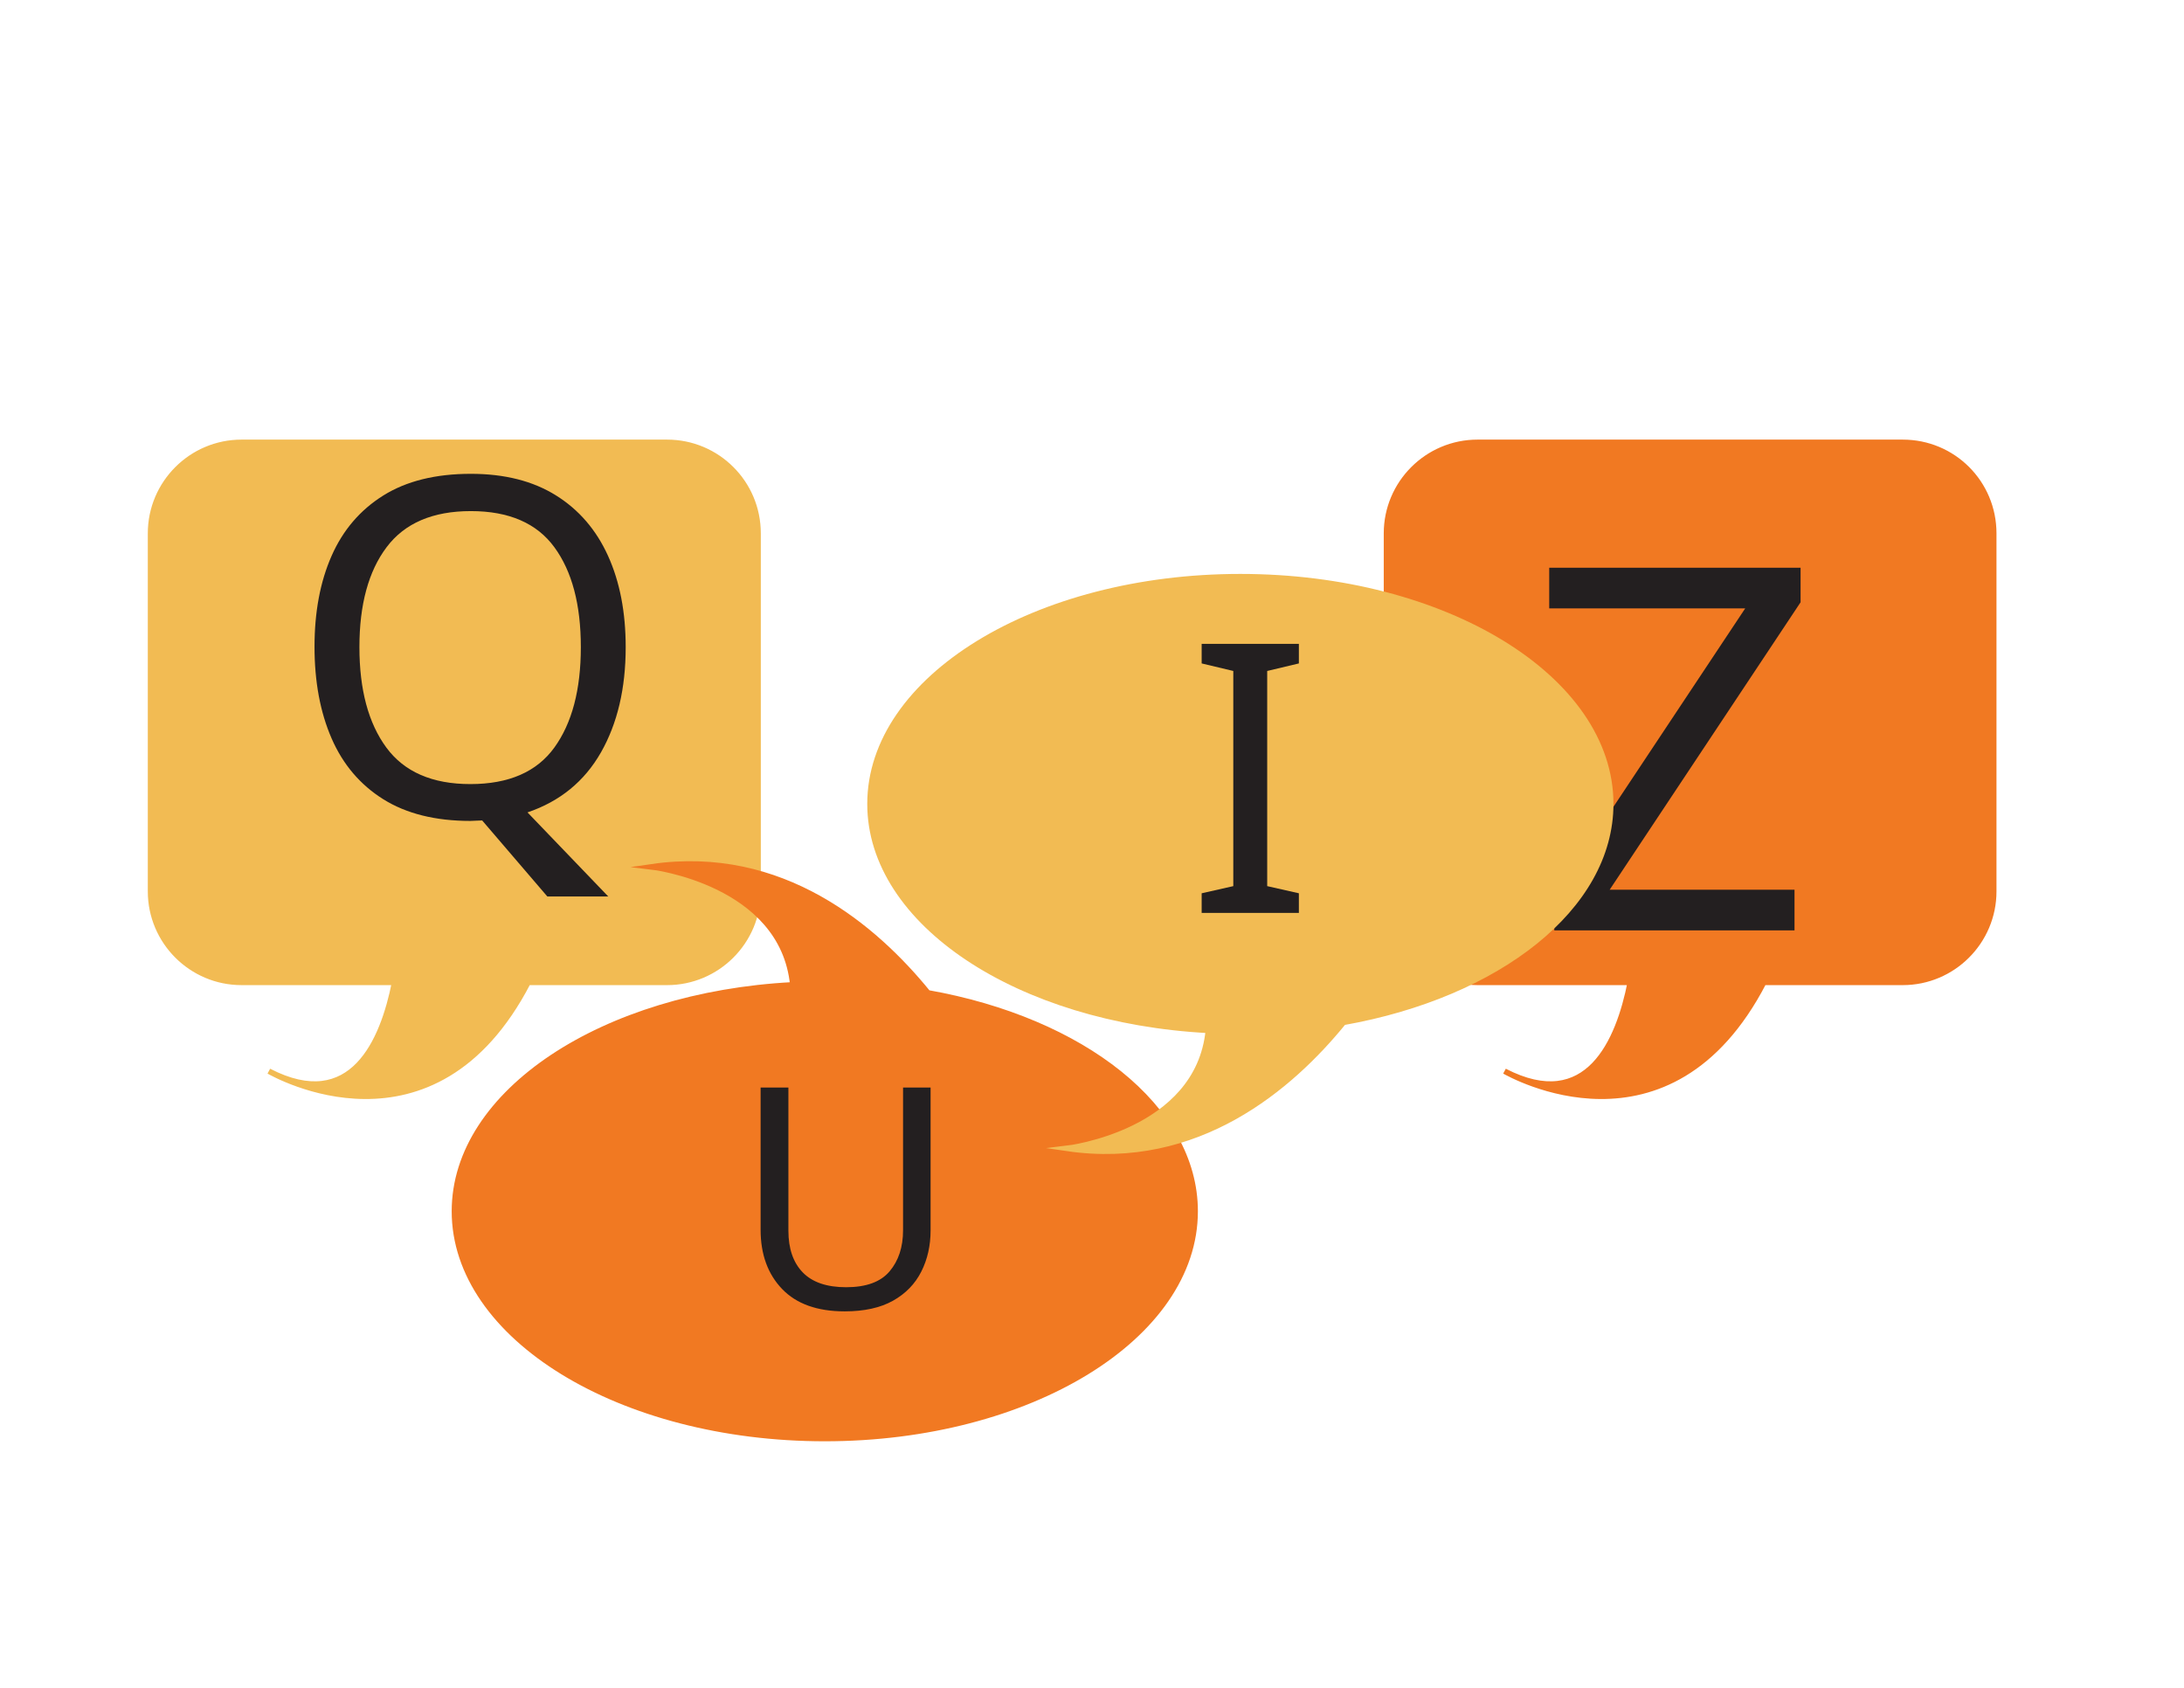
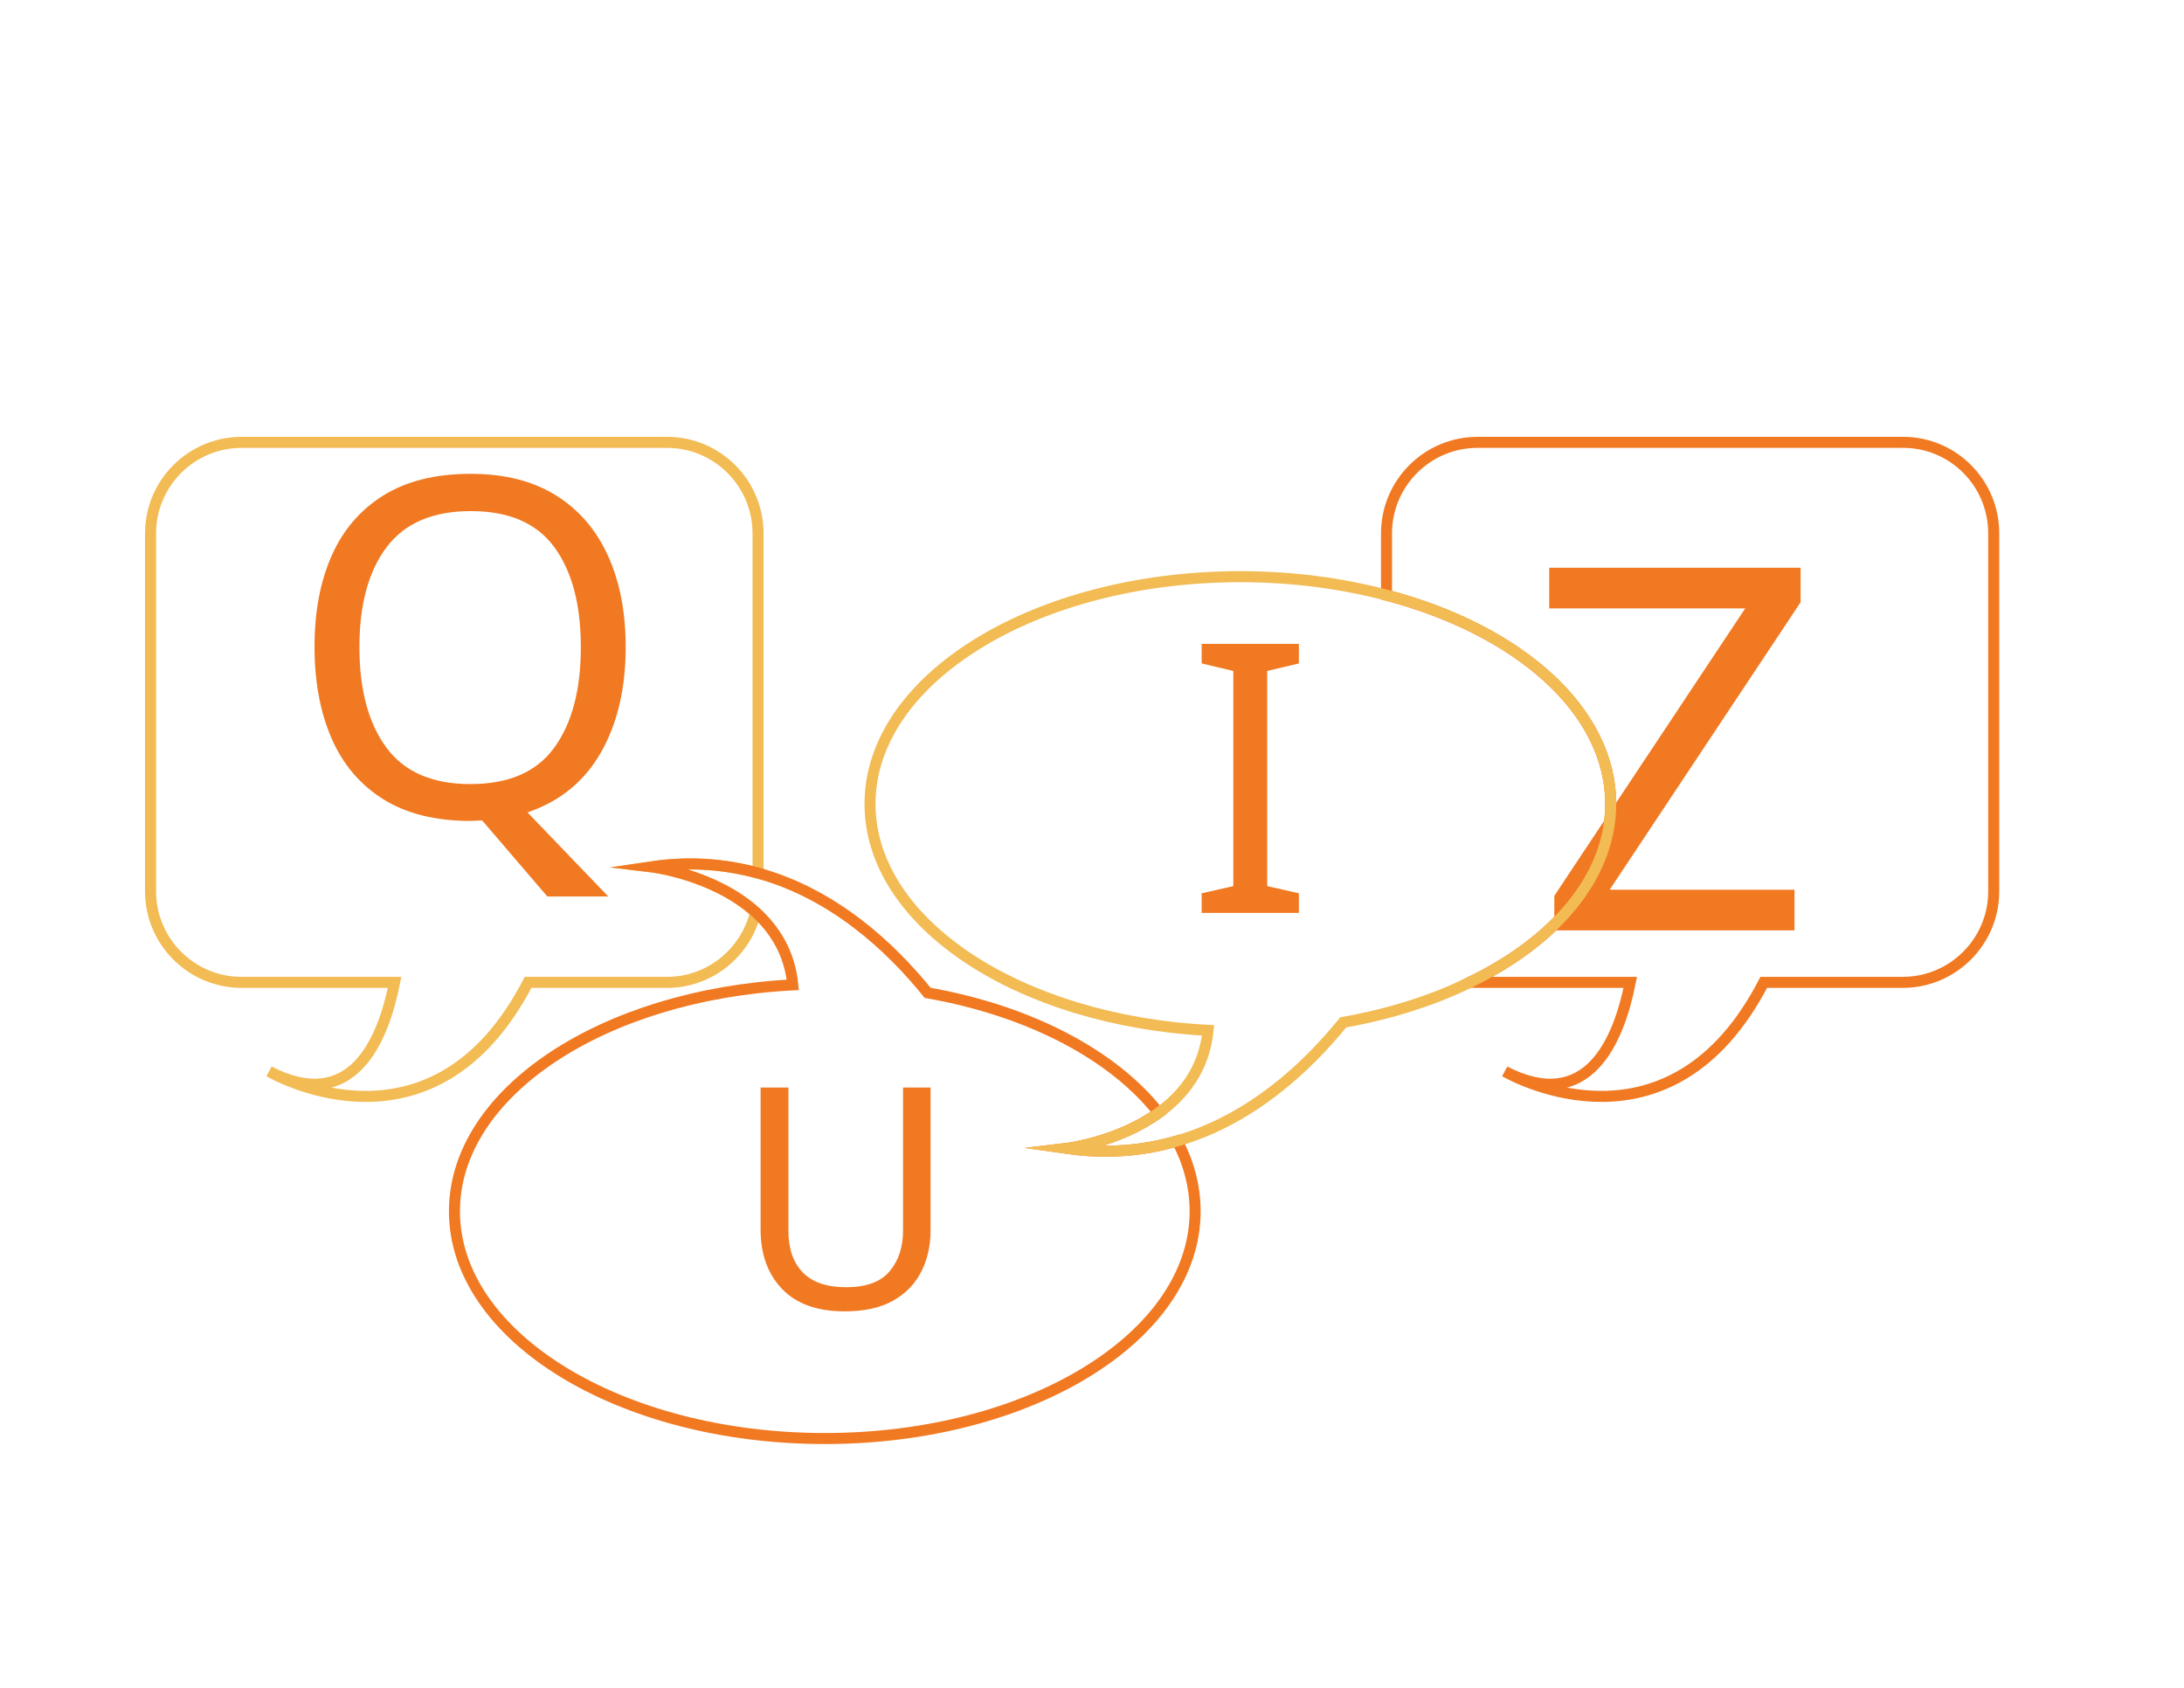
<svg xmlns="http://www.w3.org/2000/svg" viewBox="0 0 792 612" enable-background="new 0 0 792 612">
-   <style type="text/css">.st0{fill:#F17922;stroke:#F17922;stroke-width:2;stroke-miterlimit:10;} .st1{fill:#231F20;} .st2{font-family:'ApolloMTStd-SemiBold';} .st3{font-size:184.162px;} .st4{fill:#F2BB53;stroke:#F2BB53;stroke-width:2;stroke-miterlimit:10;} .st5{font-size:171.238px;} .st6{font-size:112.084px;} .st7{font-size:136.629px;}</style>
-   <path class="st0" d="M723 193.4v129.8c0 18.2-14.8 33-33 33h-50.4c-34.3 66.2-92.2 33.2-94 32.2 30.2 15.6 41.4-11 45.6-32.2h-55.4c-18.2 0-33-14.8-33-33v-129.8c0-18.2 14.8-33 33-33h154.2c18.3 0 33 14.7 33 33z" />
+   <style type="text/css">.st0{fill:none;stroke:#F17922;stroke-width:4;stroke-miterlimit:10;} .st1{fill:#F17922;} .st2{font-family:'ApolloMTStd';} .st3{font-size:184.162px;} .st4{fill:none;stroke:#F2BB53;stroke-width:4;stroke-miterlimit:10;} .st5{font-size:171.238px;} .st6{font-size:112.084px;} .st7{font-size:136.629px;}</style>
+   <path class="st0" d="M723 193.4v129.8c0 18.2-14.8 33-33 33h-50.4c-33.8 65.2-90.4 34.3-93.9 32.3 30.1 15.5 41.3-11.1 45.5-32.3h-55.4c-.9 0-1.7 0-2.6-.1 31-15.1 50.9-38.4 50.9-64.6 0-34-33.5-63.1-81.3-75.7v-22.4c0-18.2 14.8-33 33-33h154.2c18.2-.1 33 14.7 33 33z" />
  <text transform="matrix(-1 0 0 -1 659.96 205.859)" class="st1 st2 st3">Z</text>
-   <path class="st4" d="M274.9 193.4v129.8c0 18.2-14.8 33-33 33h-50.4c-34.3 66.2-92.2 33.2-94 32.2 30.2 15.6 41.4-11 45.6-32.2h-55.5c-18.2 0-33-14.8-33-33v-129.8c0-18.2 14.8-33 33-33h154.3c18.2 0 33 14.7 33 33z" />
+   <path class="st4" d="M236.2 314.3s22.6 2.7 37.8 16.5c-3.5 14.5-16.5 25.4-32.1 25.4h-50.4c-33.8 65.2-90.4 34.3-93.9 32.3 30.1 15.5 41.3-11.1 45.5-32.3h-55.5c-18.2 0-33-14.8-33-33v-129.8c0-18.2 14.8-33 33-33h154.3c18.2 0 33 14.8 33 33v123.2c-11.7-3.2-24.6-4.4-38.7-2.3z" />
  <text transform="translate(103.619 295.945)" class="st1 st2 st5">Q</text>
-   <path class="st0" d="M433.4 439.2c0 45.5-60.1 82.4-134.3 82.4-74.2 0-134.3-36.9-134.3-82.4 0-43.1 53.9-78.5 122.7-82.1-3.7-37.2-51.2-42.8-51.2-42.8 47.3-6.9 81 22.1 100.2 45.7 55.9 9.9 96.9 41.6 96.9 79.2z" />
+   <path class="st0" d="M433.4 439.2c0 45.5-60.1 82.4-134.3 82.4s-134.3-36.9-134.3-82.4c0-43.1 53.9-78.5 122.7-82.1-1.1-11.5-6.5-20-13.4-26.3-15.2-13.8-37.8-16.5-37.8-16.5 14.1-2.1 27-.9 38.7 2.3 27.4 7.6 48 26.8 61.4 43.4 37 6.5 67.4 22.6 83.8 43.5-14.8 10.7-33.3 12.9-33.3 12.9 14.6 2.1 28 .8 40-2.7 4.2 8 6.5 16.6 6.5 25.5z" />
  <text transform="translate(265.731 474.364)" class="st1 st2 st6">U</text>
-   <path class="st4" d="M584.1 291.5c0-45.5-60.1-82.4-134.3-82.4-74.2 0-134.3 36.9-134.3 82.4 0 43.1 53.9 78.5 122.7 82.1-3.7 37.2-51.2 42.8-51.2 42.8 47.3 6.9 81-22.1 100.2-45.7 55.9-9.9 96.9-41.6 96.9-79.2z" />
+   <path class="st4" d="M584.1 291.5c0 26.2-19.9 49.5-50.9 64.6-13.5 6.6-29.1 11.6-46.1 14.6-13.2 16.3-33.4 35.2-60.2 43-12 3.5-25.3 4.8-40 2.7 0 0 18.5-2.2 33.3-12.9 8.9-6.4 16.5-15.9 17.9-29.9-68.7-3.6-122.6-39-122.6-82.1 0-45.5 60.1-82.4 134.3-82.4 18.8 0 36.7 2.4 53 6.7 47.8 12.5 81.3 41.7 81.3 75.7z" />
  <text transform="translate(430.301 331.008)" class="st1 st2 st7">I</text>
</svg>
